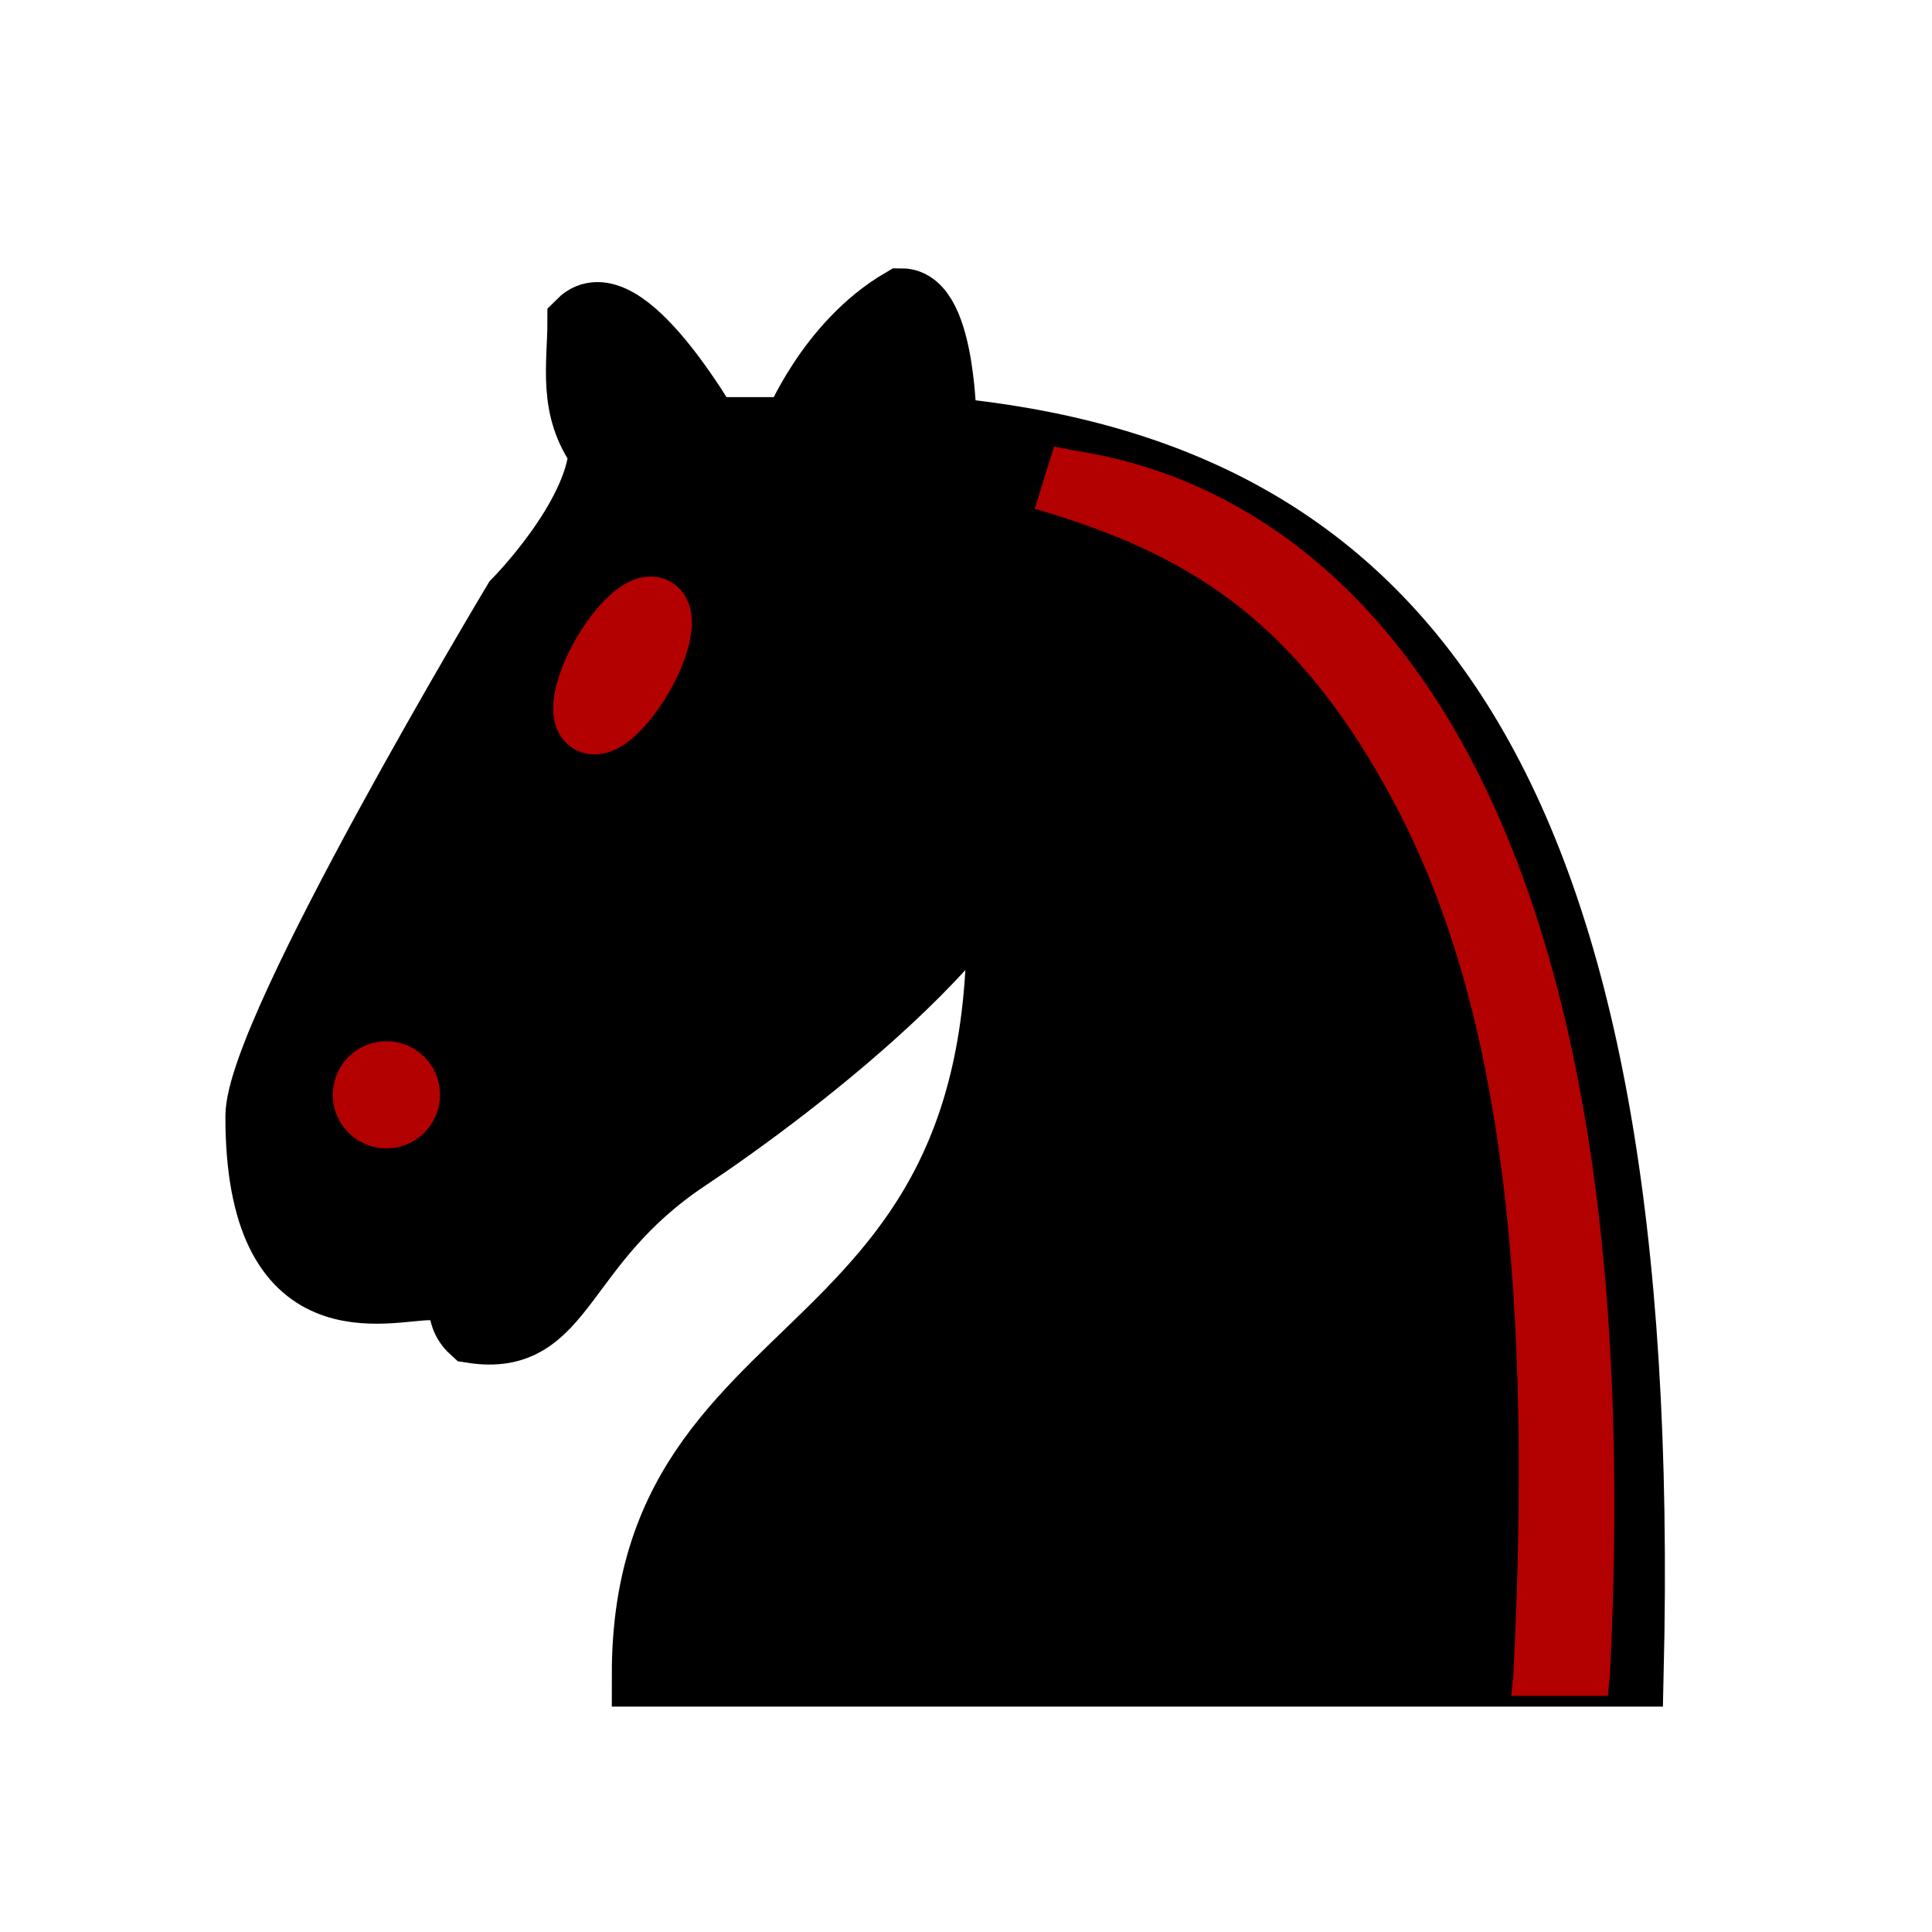
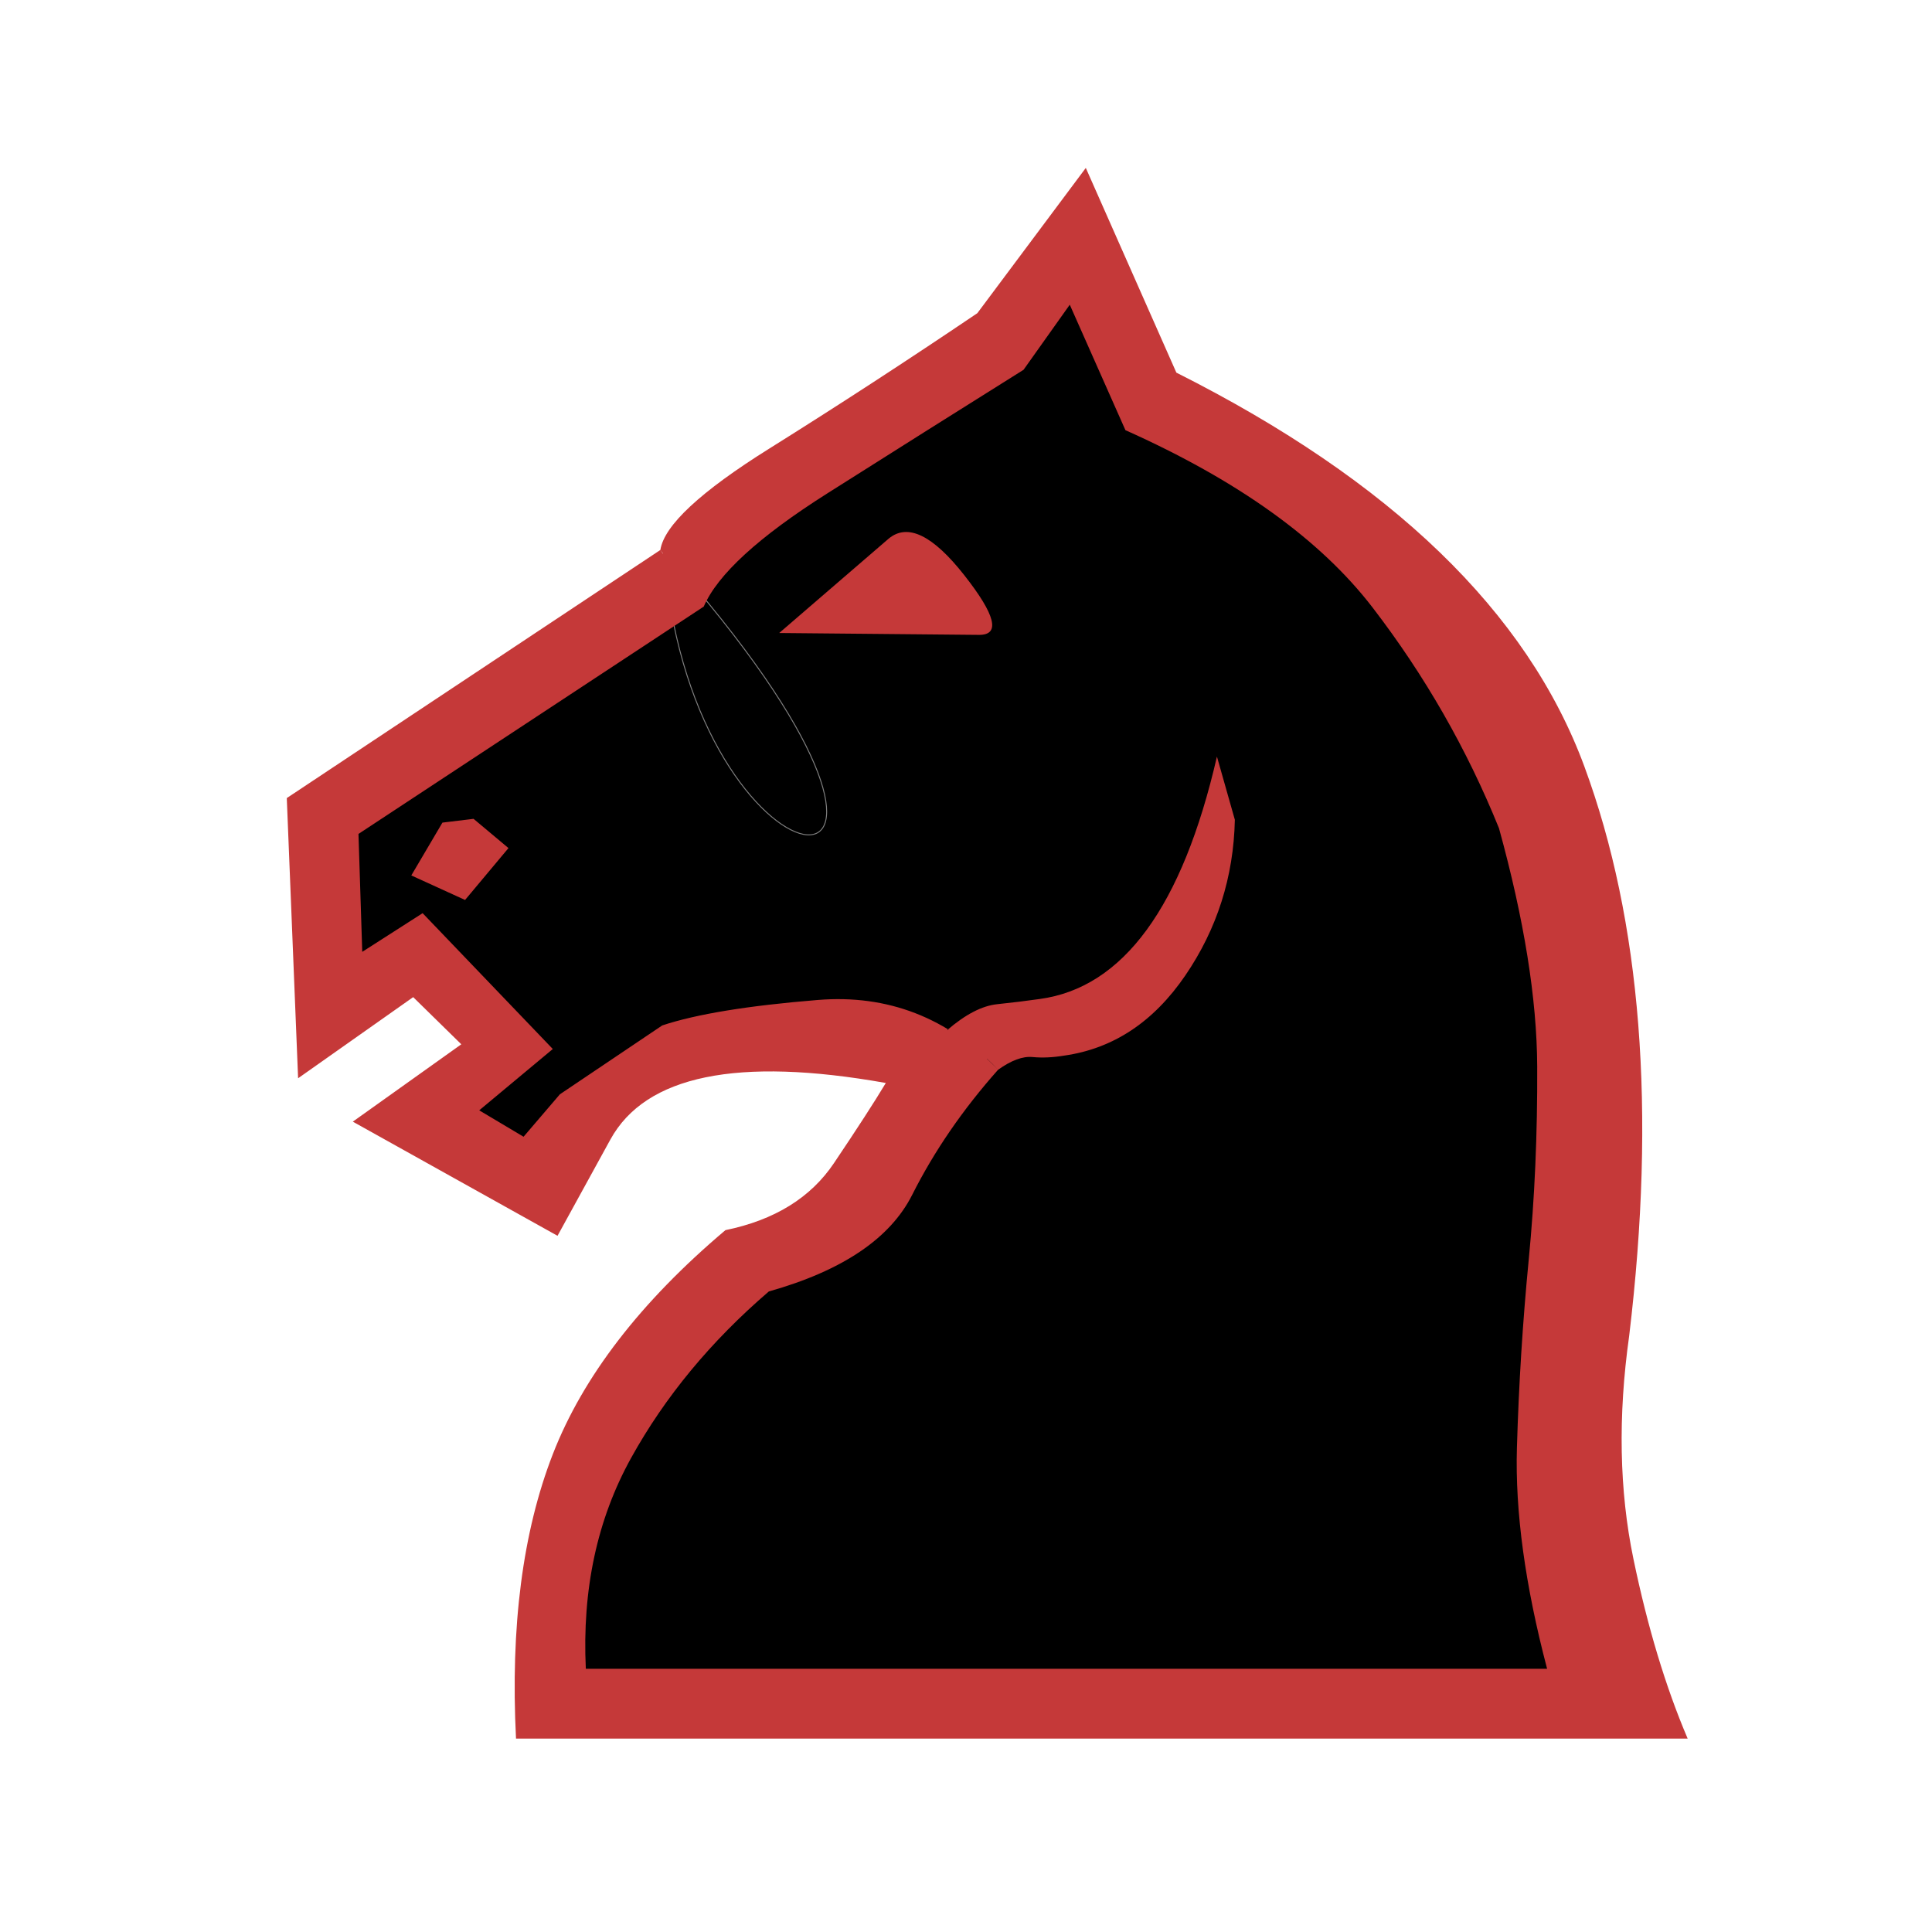
- <svg xmlns="http://www.w3.org/2000/svg" width="40px" height="40px" viewBox="0 0 40 40" version="1.1" baseProfile="full">
-   <g id="6bn" transform="matrix(0.888889 0 0 0.888889 0 0)">
-     <path transform="matrix(1 0 0 1 0 0)" d="M22 10C 32.5 11 38.5 18 38 39L38 39L15 39C 15 30 25 32.5 23 18" stroke-width="1.5" fill-rule="nonzero" style="stroke: rgb(0, 0, 0);" />
-     <path transform="matrix(1 0 0 1 0 0)" d="M24 18C 24.38 20.91 18.45 25.37 16 27C 13 29 13.18 31.34 11 31C 9.958 30.06 12.41 27.96 11 28C 10 28 11.19 29.23 10 30C 9 30 5.997 31 6 26C 6 24 12 14 12 14C 12 14 13.89 12.1 14 10.5C 13.27 9.506 13.5 8.5 13.5 7.5C 14.5 6.5 16.5 10 16.5 10L16.5 10L18.5 10C 18.5 10 19.28 8.008 21 7C 22 7 22 10 22 10" stroke-width="1.5" fill-rule="nonzero" style="stroke: rgb(0, 0, 0);" />
-     <path transform="matrix(1 0 0 1 0 0)" d="M9.5 25.5C 9.5 25.679 9.405 25.844 9.25 25.933C 9.095 26.022 8.905 26.022 8.75 25.933C 8.595 25.844 8.5 25.679 8.5 25.5C 8.5 25.321 8.595 25.156 8.75 25.067C 8.905 24.978 9.095 24.978 9.25 25.067C 9.405 25.156 9.5 25.321 9.5 25.5z" stroke-width="1.5" fill-rule="nonzero" style="stroke: rgb(179, 0, 0); fill: rgb(179, 0, 0);" />
-     <path transform="matrix(0.866 0.5 -0.5 0.866 9.693 -5.173)" d="M 15 15.5 C 15 16.036 14.905 16.531 14.75 16.799 C 14.595 17.067 14.405 17.067 14.25 16.799 C 14.095 16.531 14 16.036 14 15.5 C 14 14.964 14.095 14.469 14.25 14.201 C 14.405 13.933 14.595 13.933 14.75 14.201 C 14.798 14.284 14.84 14.389 14.875 14.509 C 14.955 14.779 15 15.13 15 15.5 Z" stroke-width="1.5" fill-rule="nonzero" style="stroke: rgb(179, 0, 0);" />
-     <path transform="matrix(1 0 0 1 0 0)" d="M24.55 10.4L24.1 11.85L24.6 12C 27.75 13 30.25 14.49 32.5 18.75C 34.75 23.01 35.75 29.06 35.25 39L35.25 39L35.2 39.5L37.45 39.5L37.5 39C 38 28.94 36.62 22.15 34.25 17.66C 31.88 13.17 28.46 11.02 25.06 10.5L25.06 10.5L24.55 10.4z" stroke="none" fill-rule="nonzero" style="fill: rgb(179, 0, 0);" />
+ <svg xmlns="http://www.w3.org/2000/svg" viewBox="0 0 2048 2048">
+   <g id="g3337-3" style="fill:#f9f9f9;fill-opacity:1" transform="matrix(1, 0, 0, 1, -1.4210854715202004e-13, 2.842170943040401e-14)">
+     <g style="fill:#f9f9f9;fill-opacity:1" transform="matrix(1,0,0,-1,0,2048)" id="g4-6">
+       <path style="fill-opacity: 1; stroke: rgb(128, 128, 128); fill: rgb(0, 0, 0);" d="m 706.508,1434.627 c 4,26 59.856,70.511 132.856,116.178 73,45.667 144.331,89.161 218.33,139.161 l 86.797,106.271 85.153,-169.271 c 228,-114.667 369.997,-292.884 430.33,-456.551 60.333,-163.667 41.455,-271.545 12.788,-510.212 -12,-85.333 -1.822,-192.37 13.178,-264.703 15,-72.333 8.133,-88.105 31.466,-142.771 L 588.22,241.881 c -6,118.667 9.169,188.794 41.169,271.127 32,82.333 66.966,120.28 156.966,196.28 52,10.667 118.537,60.367 143.203,97.034 24.667,36.667 56.017,88.864 68.017,108.864 -157.333,28 -362.051,24.427 -378.78,-51.322 L 567.136,800.915 458.61,865.508 528.051,936.661 438,1027.881 l -87.288,-49.119 -7.661,203.712 378.644,260.83 c 336.348,-388.678 25.129,-355.729 -15.186,-8.678 z" id="path6-7" />
+     </g>
  </g>
+   <g id="g3337" transform="matrix(1, 0, 0, 1, -1.4210854715202004e-13, 2.842170943040401e-14)">
+     <g style="fill:#000000" transform="matrix(1 0 0 -1 0 2048)" id="g4">
+       <path style="fill: rgb(197, 57, 57);" d="m1004 956q31-17 54-42 21 15 36.5 13.5t33.5 1.5q78 11 128.5 85t52.5 165l-19 67q-55-239-188-257-21-3-45-5.5t-53-27.5zm-258 449l-46 60q6 39 115.5 107.5t220.5 143.5l115 154 96-217q342-172 432.5-417.5t47.5-603.5q-18-128 4.5-236.5t57.5-190.5h-1242q-9 178 39 301.5t183 237.5q78 16 115 71t55 85q-236 42-292-60l-56-102-217 121 115 82-51 50-122-86-12 297 396 263q12-18 23-31t23-29l-366-241 4-125 64 41 138-144-78-65 47-28 38.5 45t108.5 73q54 18 165 27t191-74q-56-63-91-132.5t-152-102.5q-92-79-146-176.5t-48-223.5h1019q-35 133-32 234.5t12.5 199 9 205-40.5 252.5q-51 126-134 234t-262 188l-59 133-49-69q-99-62-208-131t-131-120zm292-30l-212 2 116 100q30 25 80-38.5t16-63.5zm-536-195l37-31-46-55-57 26 33 56z" id="path6" />
+     </g>
+   </g>
+   <ellipse style="stroke: none; stroke-width: 133.49; fill: rgb(197, 57, 57);" id="path835" cx="720.814" cy="609.627" rx="25.492" ry="32.542" transform="matrix(1, 0, 0, 1, -1.4210854715202004e-13, 2.842170943040401e-14)" />
+   <ellipse style="stroke: none; stroke-width: 121.883; fill: rgb(197, 57, 57);" id="path837" cx="1022.915" cy="1109.152" rx="29.288" ry="22.237" transform="matrix(1, 0, 0, 1, -1.4210854715202004e-13, 2.842170943040401e-14)" />
</svg>
